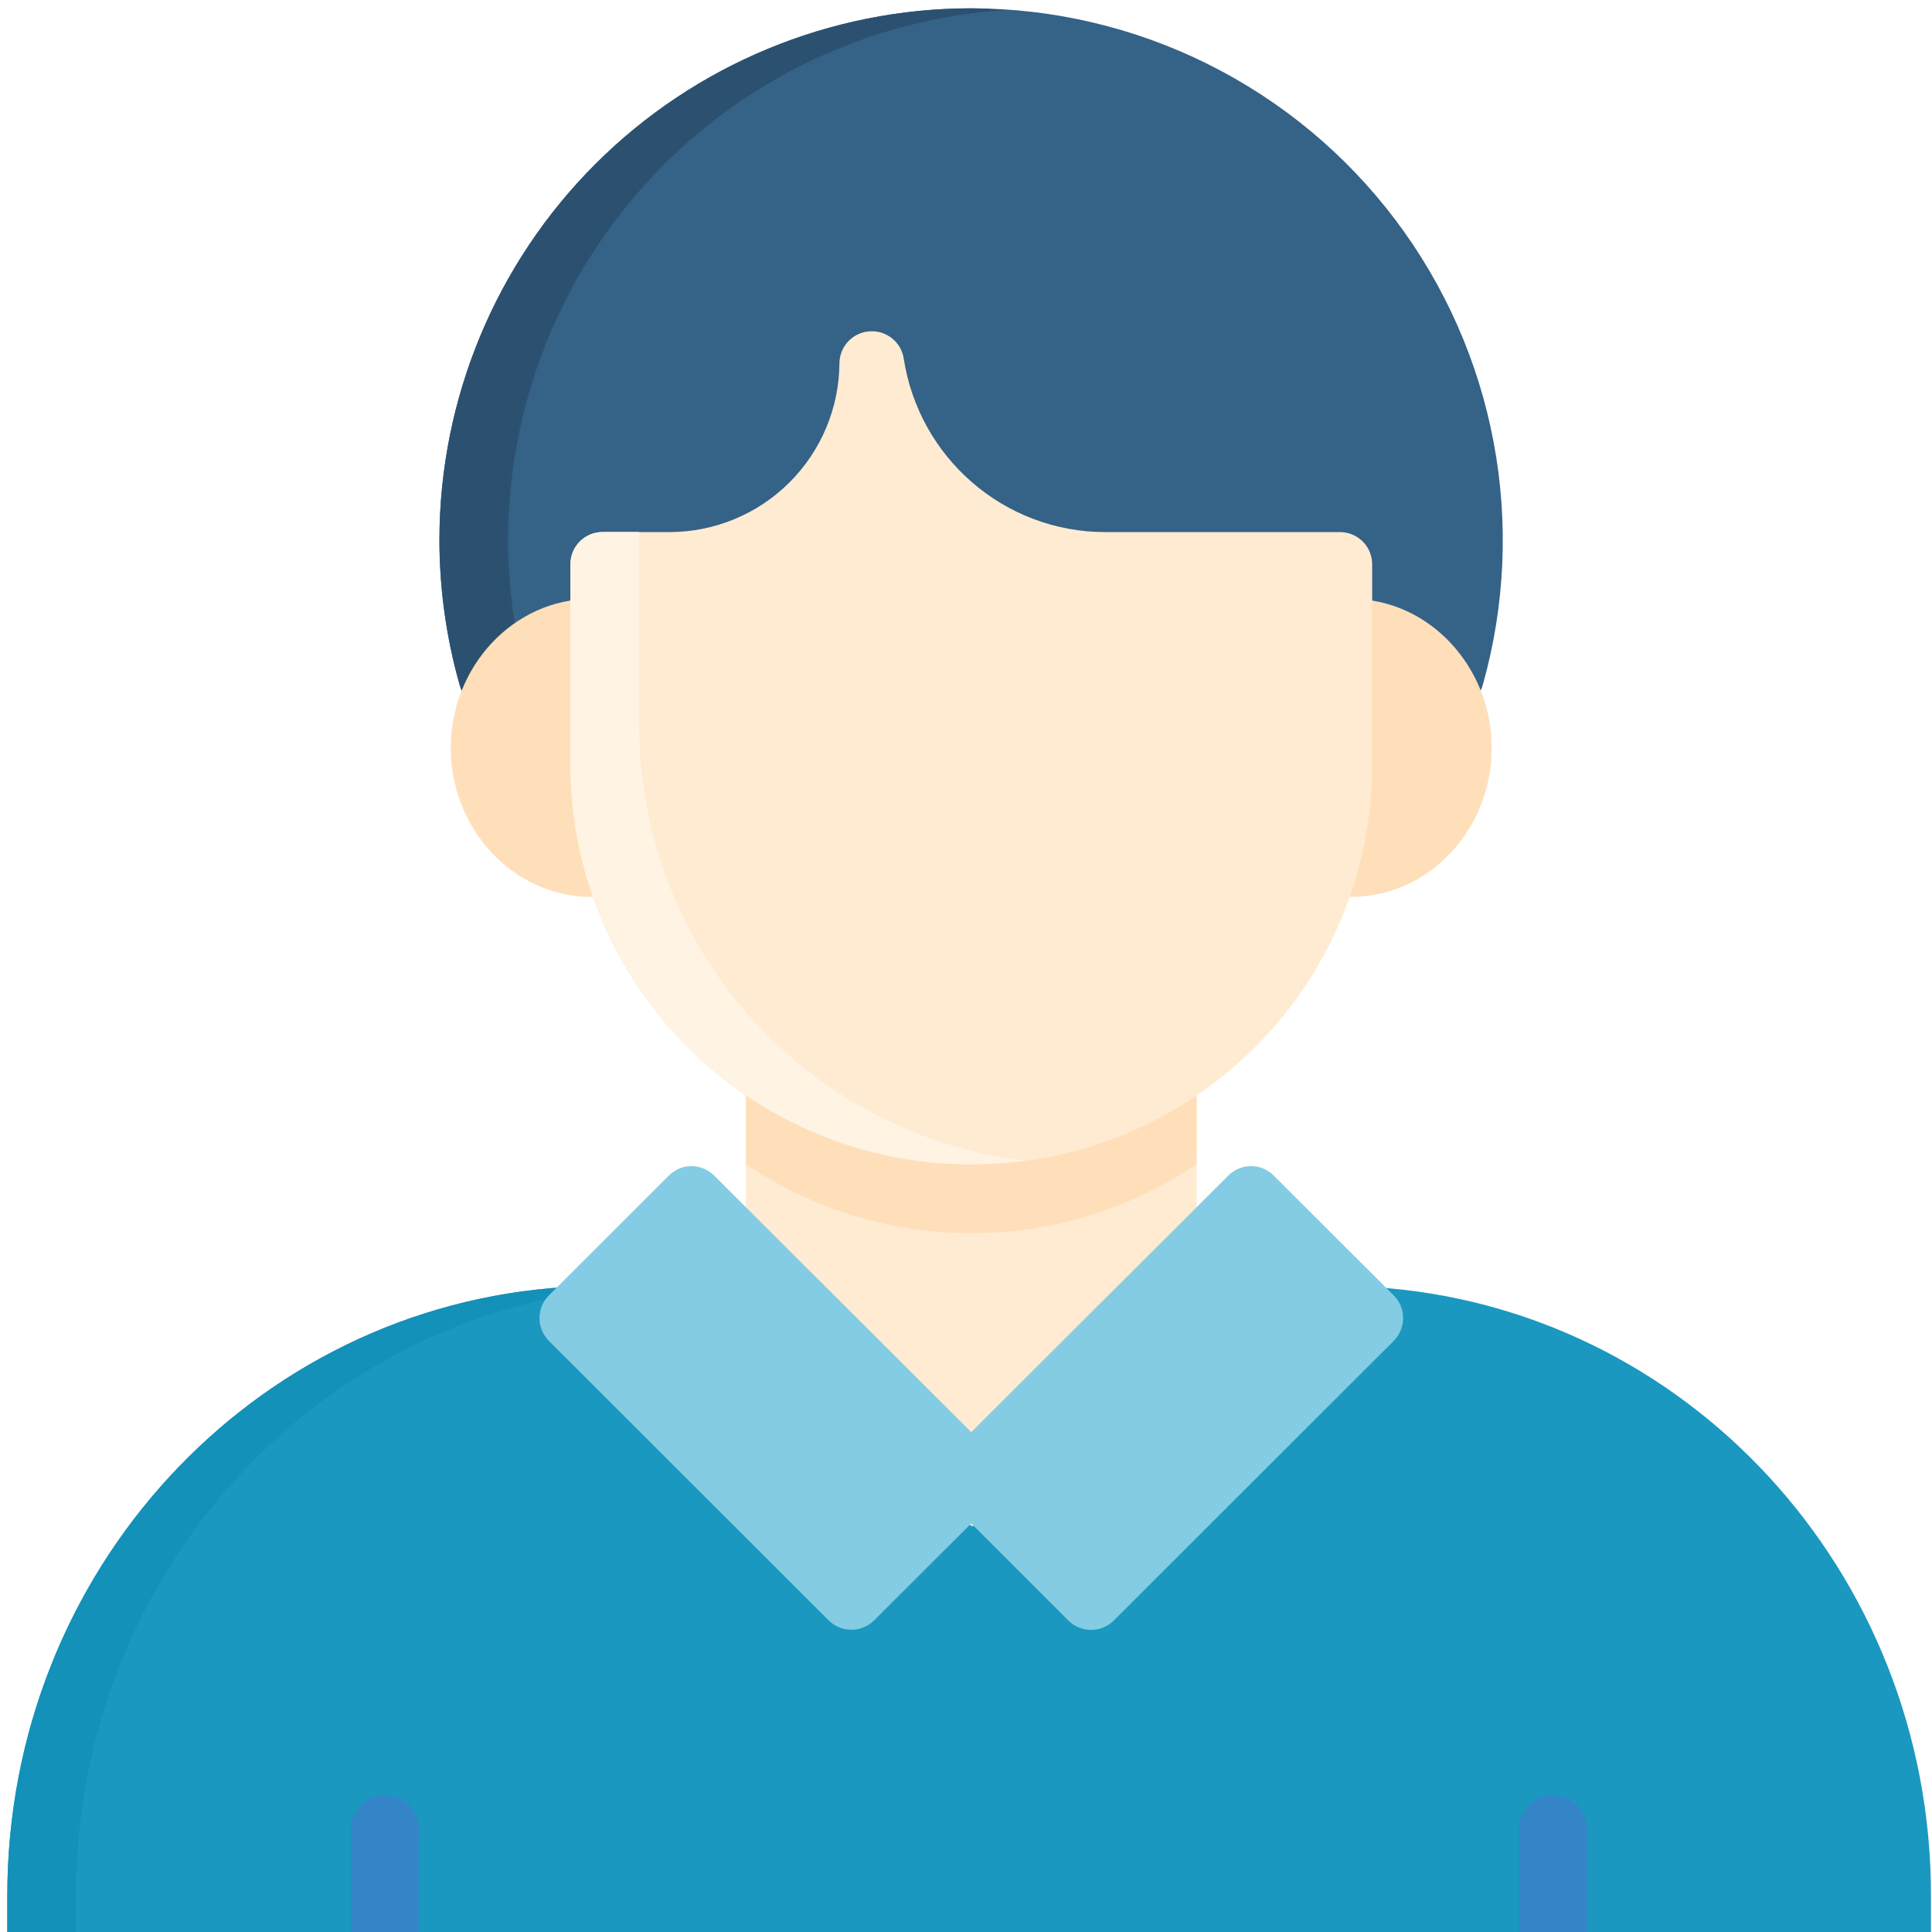
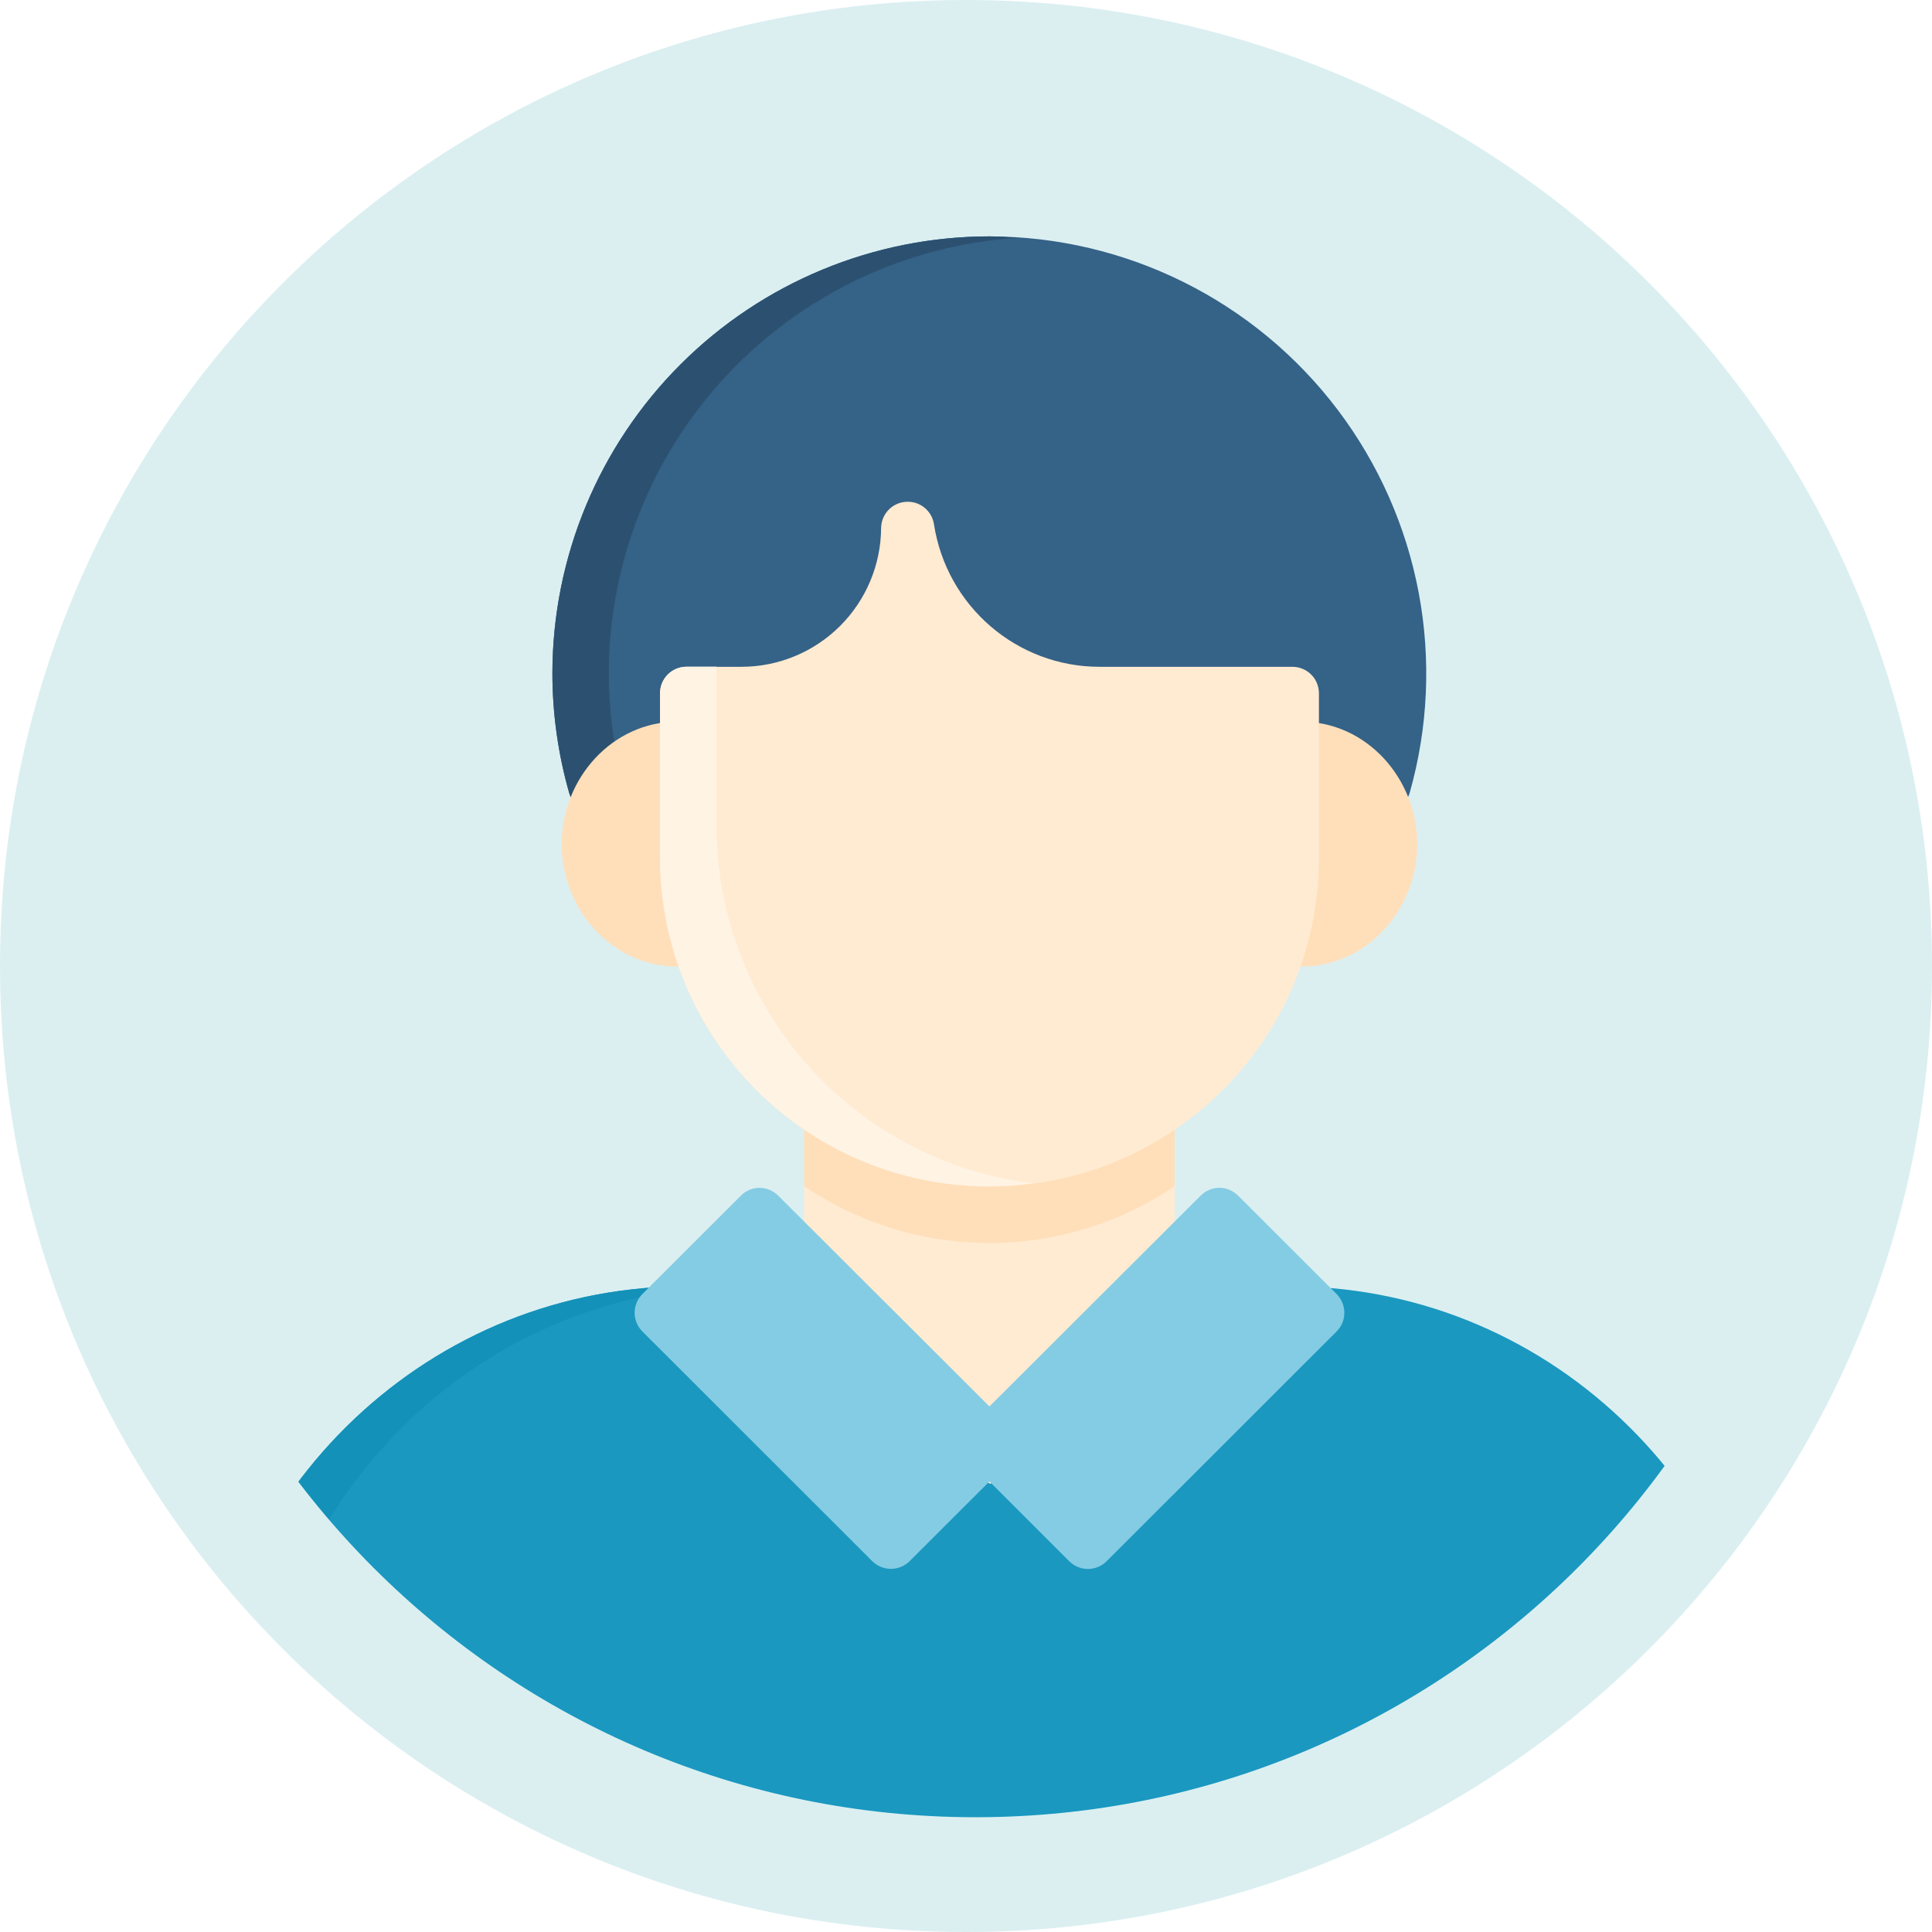
- <svg xmlns="http://www.w3.org/2000/svg" width="83" height="83" viewBox="0 0 83 83" fill="none">
-   <path d="M18.878 23.182C18.878 25.302 19.173 27.41 19.753 29.446C19.921 30.043 20.467 30.45 21.087 30.456L62.369 30.445C62.983 30.445 63.524 30.037 63.697 29.441C64.658 26.043 64.82 22.468 64.168 18.998C63.516 15.527 62.069 12.255 59.941 9.437C57.812 6.619 55.06 4.333 51.899 2.758C48.739 1.182 45.256 0.361 41.725 0.357C35.669 0.36 29.862 2.766 25.579 7.046C21.295 11.327 18.885 17.132 18.878 23.188V23.182Z" fill="#356287" />
-   <path d="M24.389 55.283C24.359 55.286 24.329 55.29 24.299 55.294C10.873 56.114 0.314 67.504 0.314 81.444V87.524C0.314 87.889 0.458 88.239 0.714 88.498C0.97 88.757 1.317 88.904 1.681 88.907H81.574C81.756 88.908 81.936 88.872 82.104 88.803C82.272 88.733 82.425 88.631 82.553 88.502C82.682 88.373 82.784 88.219 82.853 88.05C82.922 87.882 82.958 87.701 82.957 87.518V81.438C82.957 67.504 72.392 56.114 58.972 55.294C58.94 55.289 58.909 55.286 58.877 55.283H24.389Z" fill="#1A98C0" />
-   <path d="M32.041 44.094V60.705L41.775 65.569L51.408 60.002V44.094H32.041Z" fill="#FFEBD2" />
-   <path d="M18.878 23.182C18.878 25.302 19.173 27.41 19.753 29.446C19.921 30.043 20.467 30.45 21.087 30.456H24.026C23.727 30.452 23.437 30.352 23.2 30.17C22.962 29.988 22.791 29.734 22.71 29.446C22.126 27.409 21.83 25.301 21.828 23.182C21.84 17.386 24.055 11.812 28.024 7.588C31.993 3.364 37.419 0.807 43.203 0.435C42.712 0.402 42.227 0.357 41.725 0.357C35.67 0.36 29.864 2.765 25.581 7.044C21.297 11.324 18.887 17.127 18.878 23.182Z" fill="#2C5170" />
-   <path d="M19.363 32.129C19.363 35.604 22.041 38.533 25.421 38.533C25.789 38.533 26.146 38.494 26.508 38.421V25.843C26.15 25.769 25.786 25.73 25.421 25.726C22.035 25.726 19.363 28.665 19.363 32.14V32.129Z" fill="#FFDFBA" />
-   <path d="M64.087 32.129C64.087 35.604 61.415 38.533 58.029 38.533C57.667 38.533 57.304 38.494 56.947 38.421V25.843C57.304 25.776 57.667 25.726 58.029 25.726C61.415 25.726 64.087 28.665 64.087 32.14V32.129Z" fill="#FFDFBA" />
-   <path d="M32.041 44.094V50.007C34.803 51.881 38.133 52.98 41.725 52.98C45.317 52.98 48.647 51.881 51.408 50.007V44.094H32.041Z" fill="#FFDFBA" />
-   <path d="M37.346 14.235C37.001 14.26 36.678 14.414 36.44 14.666C36.202 14.918 36.068 15.25 36.063 15.596C36.052 17.524 35.278 19.37 33.911 20.73C32.545 22.091 30.696 22.856 28.767 22.859H25.884C25.519 22.86 25.169 23.006 24.911 23.264C24.653 23.522 24.507 23.871 24.506 24.236V32.849C24.506 42.342 32.209 50.029 41.725 50.029C51.241 50.029 58.95 42.342 58.95 32.849V24.236C58.948 23.87 58.802 23.52 58.542 23.262C58.283 23.004 57.932 22.859 57.566 22.859H47.487C43.147 22.859 39.483 19.679 38.824 15.401C38.771 15.056 38.588 14.744 38.314 14.528C38.04 14.312 37.694 14.207 37.346 14.235Z" fill="#FFEBD2" />
-   <path d="M24.389 55.283C24.359 55.286 24.329 55.29 24.299 55.294C10.873 56.12 0.314 67.504 0.314 81.444V87.524C0.314 87.889 0.458 88.239 0.714 88.498C0.97 88.757 1.317 88.904 1.681 88.907H4.637C4.456 88.906 4.277 88.87 4.11 88.8C3.943 88.729 3.792 88.627 3.665 88.498C3.537 88.369 3.436 88.216 3.368 88.048C3.299 87.88 3.264 87.7 3.265 87.518V81.438C3.265 67.504 13.824 56.114 27.25 55.294C27.28 55.29 27.309 55.286 27.339 55.283H24.389Z" fill="#1391B9" />
-   <path d="M29.682 50.096C29.325 50.104 28.986 50.25 28.734 50.503L23.58 55.651C23.322 55.911 23.177 56.262 23.177 56.627C23.177 56.993 23.322 57.344 23.58 57.604L35.6 69.613C35.86 69.871 36.211 70.016 36.577 70.016C36.942 70.016 37.293 69.871 37.553 69.613L41.725 65.446L45.892 69.613C46.02 69.743 46.173 69.845 46.342 69.915C46.51 69.986 46.691 70.022 46.873 70.022C47.056 70.022 47.237 69.986 47.405 69.915C47.574 69.845 47.727 69.743 47.855 69.613L59.876 57.604C60.134 57.344 60.279 56.993 60.279 56.627C60.279 56.262 60.134 55.911 59.876 55.651L54.722 50.503C54.592 50.372 54.437 50.269 54.266 50.199C54.096 50.129 53.913 50.094 53.729 50.096C53.368 50.101 53.024 50.247 52.769 50.503L41.725 61.525L30.686 50.508C30.555 50.377 30.398 50.273 30.226 50.203C30.053 50.133 29.868 50.093 29.682 50.096Z" fill="#84CCE3" />
-   <path d="M16.608 77.121C16.398 77.112 16.189 77.148 15.995 77.227C15.8 77.305 15.624 77.424 15.479 77.575C15.334 77.727 15.223 77.907 15.153 78.105C15.083 78.302 15.056 78.513 15.074 78.722V88.907H18.013V78.722C18.03 78.524 18.007 78.325 17.945 78.136C17.883 77.948 17.784 77.773 17.653 77.624C17.522 77.475 17.363 77.353 17.184 77.267C17.006 77.18 16.806 77.131 16.608 77.121ZM66.792 77.121C66.582 77.111 66.373 77.147 66.177 77.225C65.982 77.303 65.806 77.421 65.66 77.573C65.515 77.724 65.403 77.905 65.333 78.103C65.262 78.302 65.235 78.512 65.253 78.722V88.907H68.192V78.722C68.209 78.524 68.186 78.325 68.124 78.136C68.062 77.948 67.963 77.773 67.832 77.624C67.701 77.475 67.542 77.353 67.363 77.267C67.185 77.18 66.99 77.131 66.792 77.121Z" fill="#3385C8" />
-   <path d="M25.884 22.853C25.518 22.855 25.167 23.001 24.909 23.26C24.651 23.519 24.506 23.87 24.506 24.236V32.849C24.509 35.297 25.036 37.717 26.051 39.945C27.065 42.174 28.544 44.16 30.388 45.771C32.232 47.382 34.399 48.58 36.744 49.285C39.089 49.991 41.557 50.187 43.984 49.861C39.425 49.297 35.229 47.086 32.185 43.645C29.142 40.204 27.46 35.769 27.457 31.175V22.853H25.884Z" fill="#FFF3E4" />
+ <svg xmlns="http://www.w3.org/2000/svg" width="101" height="101" viewBox="0 0 101 101" fill="none">
+   <circle cx="50.5" cy="50.5" r="50.5" fill="#DBEFF1" />
+   <mask id="mask0_1_1634" style="mask-type:alpha" maskUnits="userSpaceOnUse" x="6" y="6" width="90" height="89">
+     <circle cx="51" cy="50.5" r="44.5" fill="#D9D9D9" />
+   </mask>
+   <g mask="url(#mask0_1_1634)">
+     <path d="M28.878 35.182C28.878 37.302 29.173 39.41 29.753 41.446C29.921 42.043 30.467 42.45 31.087 42.456L72.369 42.445C72.983 42.445 73.524 42.037 73.697 41.441C74.658 38.043 74.82 34.468 74.168 30.998C73.516 27.527 72.069 24.255 69.941 21.437C67.812 18.619 65.06 16.333 61.899 14.758C58.739 13.182 55.256 12.361 51.725 12.357C45.669 12.36 39.862 14.766 35.579 19.046C31.295 23.327 28.885 29.132 28.878 35.188V35.182Z" fill="#356287" />
+     <path d="M34.389 67.283C34.359 67.286 34.329 67.29 34.299 67.294C20.873 68.114 10.314 79.504 10.314 93.444V99.524C10.314 99.889 10.458 100.239 10.714 100.498C10.97 100.757 11.317 100.904 11.681 100.907H91.574C91.756 100.908 91.936 100.872 92.104 100.803C92.272 100.733 92.425 100.631 92.553 100.502C92.682 100.373 92.784 100.219 92.853 100.051C92.922 99.882 92.958 99.701 92.957 99.518V93.438C92.957 79.504 82.392 68.114 68.972 67.294C68.94 67.29 68.909 67.286 68.877 67.283H34.389Z" fill="#1A98C0" />
+     <path d="M42.041 56.094V72.705L51.775 77.569L61.408 72.002V56.094H42.041Z" fill="#FFEBD2" />
+     <path d="M28.878 35.182C28.878 37.302 29.173 39.41 29.753 41.446C29.921 42.043 30.467 42.45 31.087 42.456H34.026C33.727 42.452 33.437 42.352 33.2 42.17C32.962 41.988 32.791 41.734 32.71 41.446C32.126 39.409 31.83 37.301 31.828 35.182C31.84 29.386 34.055 23.812 38.024 19.588C41.993 15.364 47.419 12.807 53.203 12.435C52.712 12.402 52.227 12.357 51.725 12.357C45.67 12.36 39.864 14.765 35.581 19.044C31.297 23.324 28.887 29.127 28.878 35.182Z" fill="#2C5170" />
+     <path d="M29.363 44.129C29.363 47.604 32.041 50.533 35.421 50.533C35.789 50.533 36.146 50.494 36.508 50.421V37.843C36.15 37.769 35.786 37.73 35.421 37.726C32.035 37.726 29.363 40.665 29.363 44.14V44.129Z" fill="#FFDFBA" />
+     <path d="M74.087 44.129C74.087 47.604 71.415 50.533 68.029 50.533C67.667 50.533 67.304 50.494 66.947 50.421V37.843C67.304 37.776 67.667 37.726 68.029 37.726C71.415 37.726 74.087 40.665 74.087 44.14V44.129Z" fill="#FFDFBA" />
+     <path d="M42.041 56.094V62.007C44.803 63.881 48.133 64.98 51.725 64.98C55.317 64.98 58.647 63.881 61.408 62.007V56.094H42.041Z" fill="#FFDFBA" />
+     <path d="M47.346 26.235C47.001 26.26 46.678 26.414 46.44 26.666C46.202 26.918 46.068 27.25 46.063 27.596C46.052 29.524 45.278 31.37 43.911 32.73C42.545 34.091 40.696 34.856 38.767 34.859H35.884C35.519 34.86 35.169 35.006 34.911 35.264C34.653 35.522 34.507 35.871 34.506 36.236V44.849C34.506 54.342 42.209 62.029 51.725 62.029C61.241 62.029 68.95 54.342 68.95 44.849V36.236C68.948 35.87 68.802 35.52 68.543 35.262C68.283 35.004 67.932 34.859 67.566 34.859H57.487C53.147 34.859 49.483 31.679 48.824 27.401C48.771 27.056 48.588 26.744 48.314 26.528C48.04 26.311 47.694 26.207 47.346 26.235Z" fill="#FFEBD2" />
+     <path d="M34.389 67.283C34.359 67.286 34.329 67.29 34.299 67.294C20.873 68.12 10.314 79.504 10.314 93.444V99.524C10.314 99.889 10.458 100.239 10.714 100.498C10.97 100.757 11.317 100.904 11.681 100.907H14.637C14.456 100.906 14.277 100.87 14.11 100.8C13.943 100.729 13.792 100.627 13.665 100.498C13.537 100.369 13.436 100.216 13.368 100.048C13.299 99.88 13.264 99.7 13.265 99.518V93.438C13.265 79.504 23.824 68.114 37.25 67.294C37.28 67.29 37.309 67.286 37.339 67.283H34.389Z" fill="#1391B9" />
+     <path d="M39.682 62.096C39.325 62.104 38.986 62.25 38.734 62.503L33.58 67.651C33.322 67.911 33.177 68.262 33.177 68.627C33.177 68.993 33.322 69.344 33.58 69.604L45.6 81.613C45.86 81.871 46.211 82.016 46.577 82.016C46.942 82.016 47.293 81.871 47.553 81.613L51.725 77.446L55.892 81.613C56.02 81.743 56.173 81.845 56.342 81.915C56.51 81.986 56.691 82.022 56.873 82.022C57.056 82.022 57.237 81.986 57.405 81.915C57.574 81.845 57.727 81.743 57.855 81.613L69.876 69.604C70.134 69.344 70.279 68.993 70.279 68.627C70.279 68.262 70.134 67.911 69.876 67.651L64.722 62.503C64.591 62.372 64.437 62.269 64.266 62.199C64.096 62.129 63.913 62.094 63.729 62.096C63.368 62.101 63.024 62.247 62.769 62.503L51.725 73.525L40.686 62.508C40.555 62.377 40.398 62.273 40.226 62.203C40.053 62.133 39.868 62.093 39.682 62.096Z" fill="#84CCE3" />
+     <path d="M26.608 89.121C26.398 89.112 26.189 89.148 25.994 89.227C25.8 89.305 25.624 89.424 25.479 89.575C25.334 89.727 25.223 89.907 25.153 90.105C25.083 90.302 25.056 90.513 25.074 90.722V100.907H28.013V90.722C28.03 90.524 28.007 90.325 27.945 90.136C27.883 89.948 27.784 89.773 27.653 89.624C27.522 89.475 27.363 89.353 27.184 89.267C27.006 89.18 26.806 89.131 26.608 89.121ZM76.792 89.121C76.582 89.111 76.373 89.147 76.177 89.225C75.982 89.303 75.806 89.421 75.66 89.573C75.515 89.724 75.403 89.905 75.333 90.103C75.262 90.302 75.235 90.512 75.253 90.722V100.907H78.192V90.722C78.209 90.524 78.186 90.325 78.124 90.136C78.062 89.948 77.963 89.773 77.832 89.624C77.701 89.475 77.542 89.353 77.363 89.267C77.185 89.18 76.99 89.131 76.792 89.121Z" fill="#3385C8" />
+     <path d="M35.884 34.853C35.518 34.855 35.167 35.001 34.909 35.26C34.651 35.519 34.506 35.87 34.506 36.236V44.849C34.51 47.297 35.036 49.717 36.051 51.945C37.065 54.174 38.544 56.16 40.388 57.771C42.232 59.382 44.399 60.58 46.744 61.285C49.089 61.991 51.557 62.187 53.984 61.861C49.425 61.297 45.229 59.086 42.185 55.645C39.142 52.204 37.46 47.769 37.457 43.175V34.853H35.884Z" fill="#FFF3E4" />
+   </g>
</svg>
